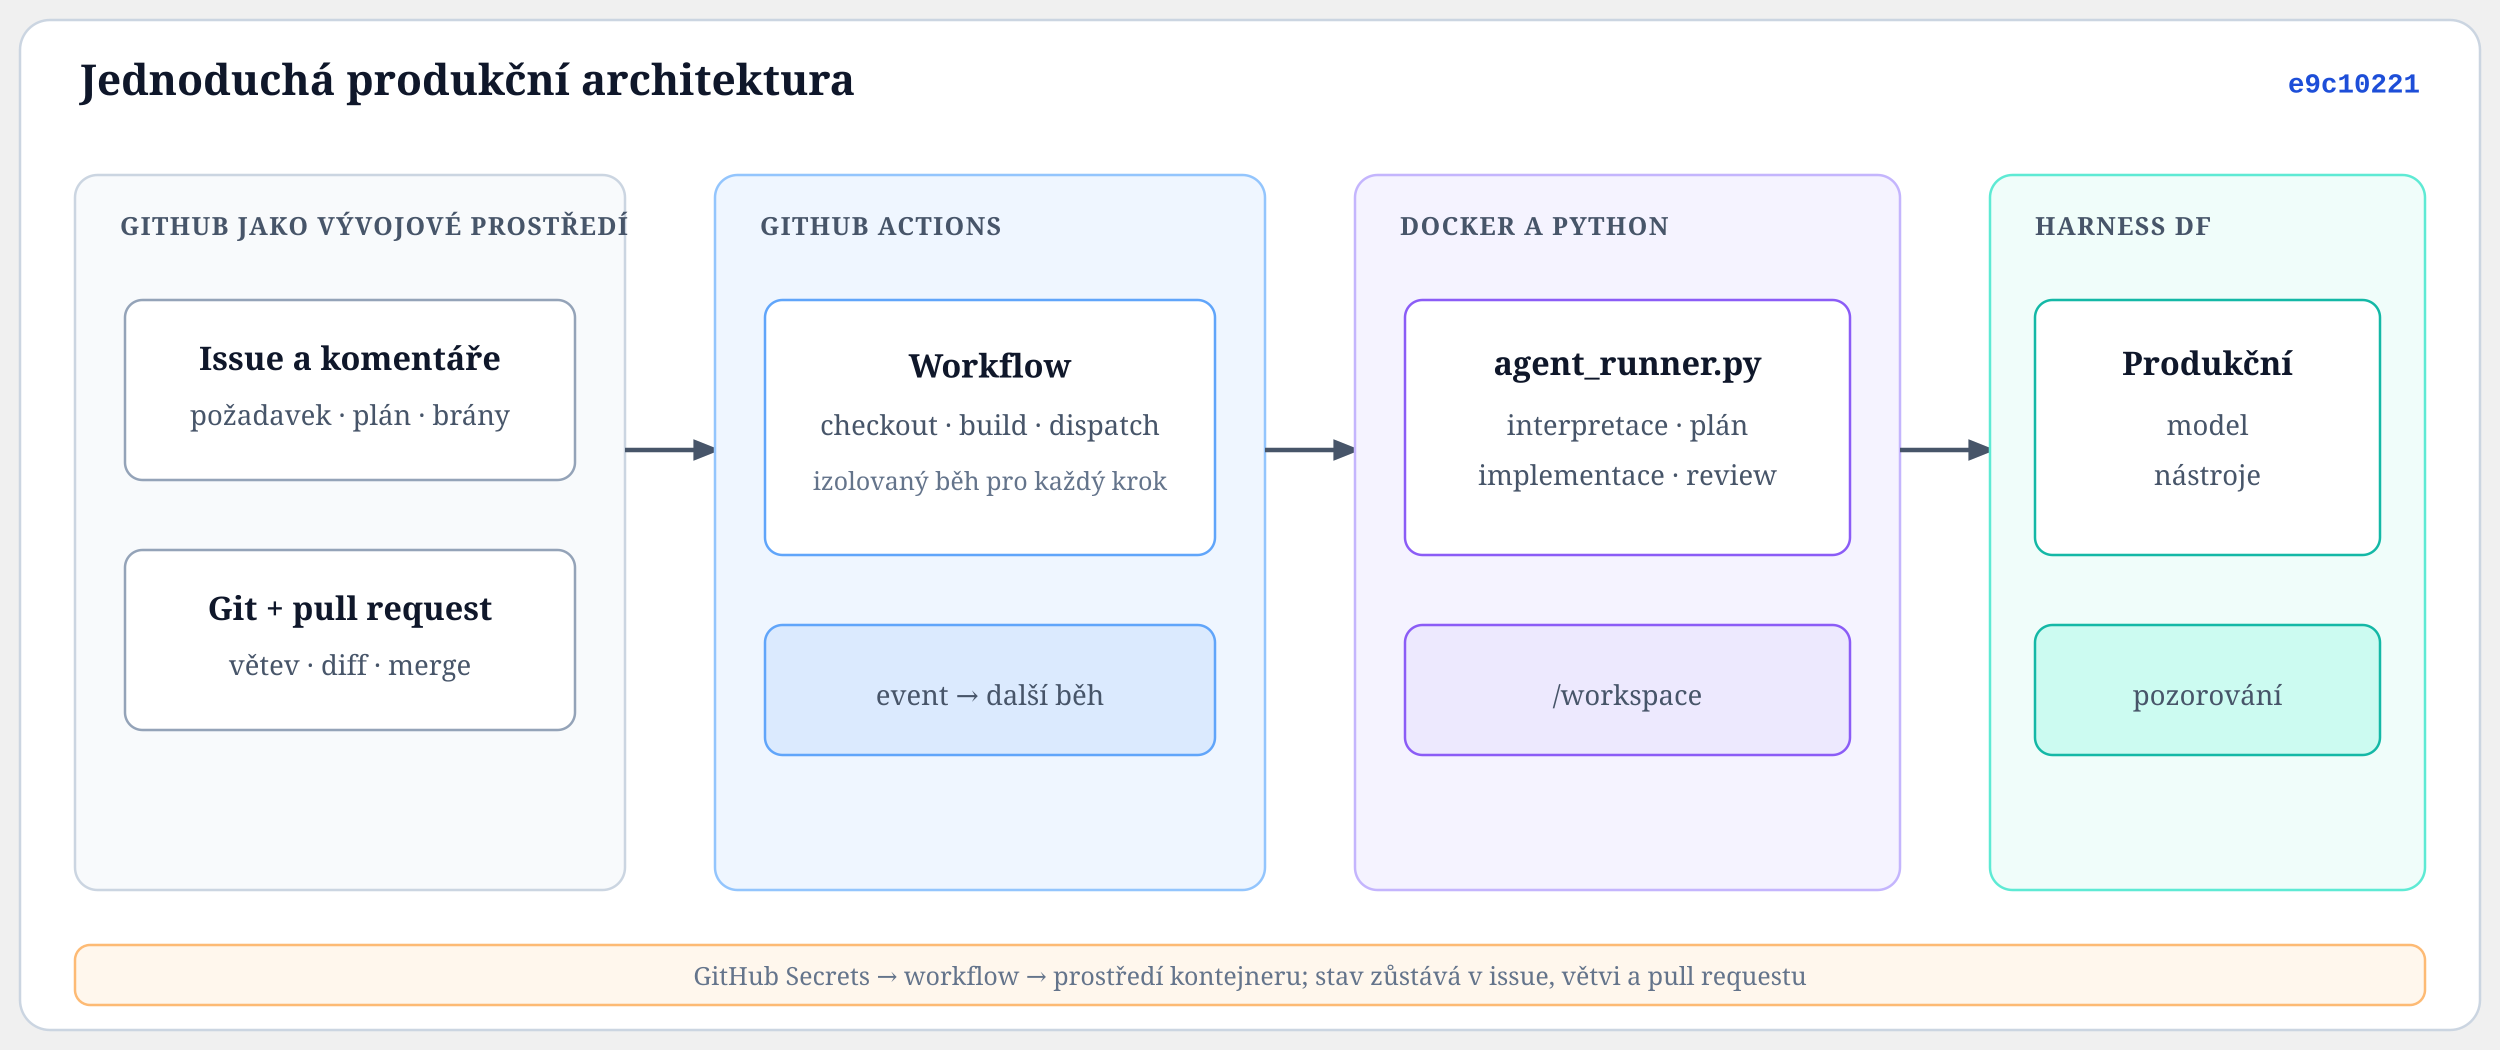
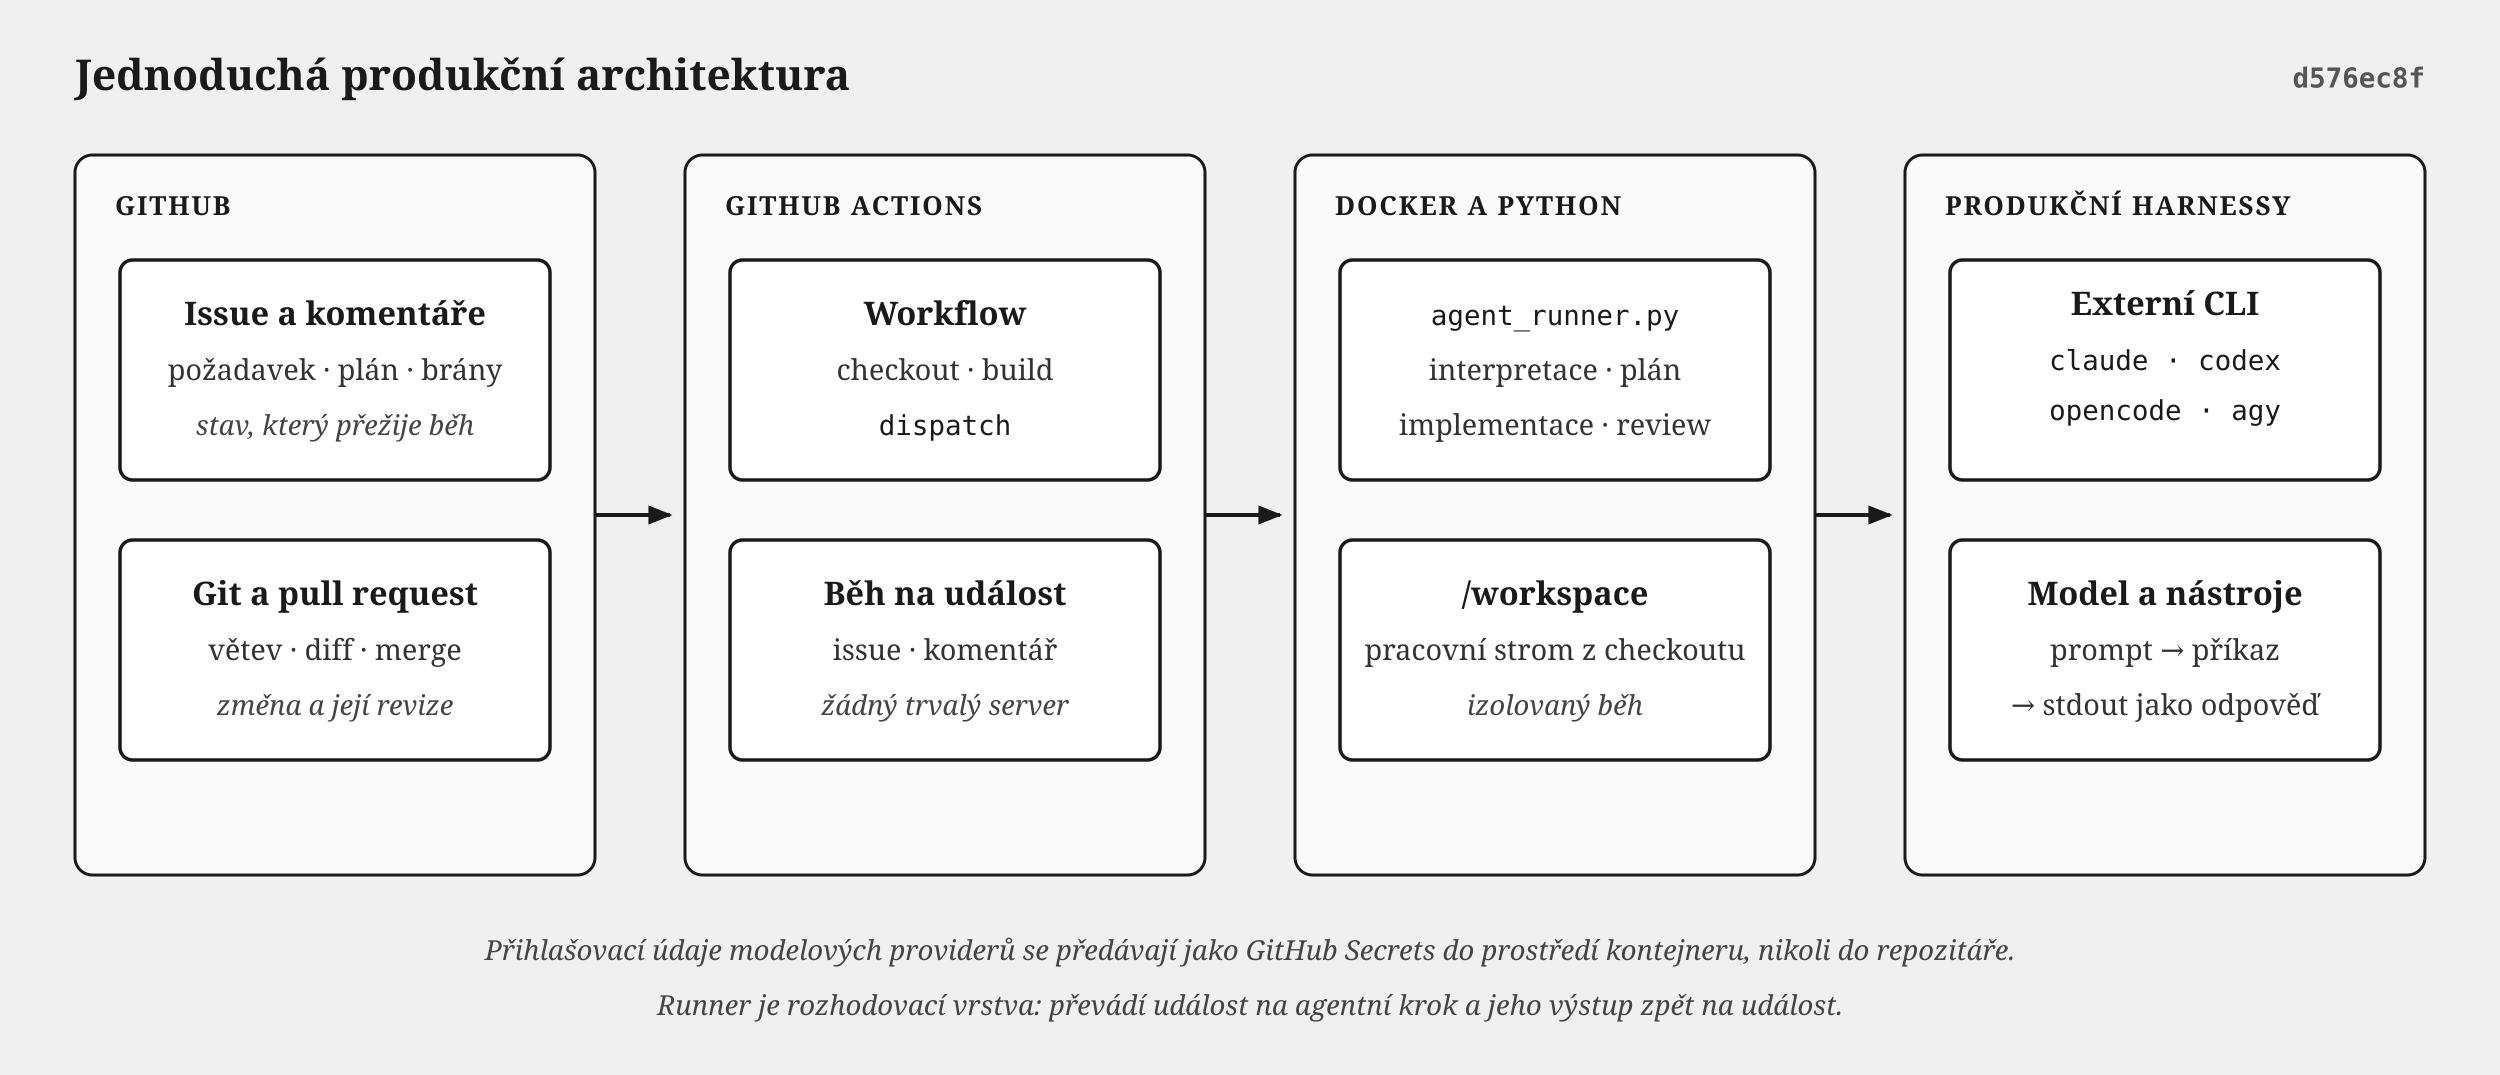
- <svg xmlns="http://www.w3.org/2000/svg" viewBox="0 0 1000 420" role="img" aria-labelledby="title desc">
+ <svg xmlns="http://www.w3.org/2000/svg" viewBox="0 0 1000 430" role="img" aria-labelledby="t d">
  <defs>
-     <marker id="arrow" viewBox="0 0 10 10" refX="8" refY="5" markerWidth="6" markerHeight="6" orient="auto">
-       <path d="M0 1L10 5L0 9Z" fill="#475569" />
+     <marker id="a" viewBox="0 0 10 10" refX="9" refY="5" markerWidth="6" markerHeight="6" orient="auto">
+       <path d="M0 1L10 5L0 9Z" fill="#1a1a1a" />
    </marker>
-     <style>
-       .title{font:700 17px Caladea,serif;fill:#0f172a}.rev{font:700 11px 'Courier New',monospace;fill:#1d4ed8}.layer{font:700 10px Caladea,serif;letter-spacing:.55px;fill:#475569}.head{font:700 13px Caladea,serif;fill:#0f172a}.body{font:11px Caladea,serif;fill:#475569}.small{font:10px Caladea,serif;fill:#64748b}
-     </style>
  </defs>
-   <rect x="8" y="8" width="984" height="404" rx="12" fill="#fff" stroke="#cbd5e1" />
-   <text x="32" y="38" class="title">Jednoduchá produkční architektura</text>
-   <text x="968" y="37" text-anchor="end" class="rev">e9c10221</text>
-   <rect x="30" y="70" width="220" height="286" rx="9" fill="#f8fafc" stroke="#cbd5e1" />
-   <text x="48" y="94" class="layer">GITHUB JAKO VÝVOJOVÉ PROSTŘEDÍ</text>
-   <g>
-     <rect x="50" y="120" width="180" height="72" rx="7" fill="#fff" stroke="#94a3b8" />
-     <text x="140" y="148" text-anchor="middle" class="head">Issue a komentáře</text>
-     <text x="140" y="170" text-anchor="middle" class="body">požadavek · plán · brány</text>
-   </g>
-   <g>
-     <rect x="50" y="220" width="180" height="72" rx="7" fill="#fff" stroke="#94a3b8" />
-     <text x="140" y="248" text-anchor="middle" class="head">Git + pull request</text>
-     <text x="140" y="270" text-anchor="middle" class="body">větev · diff · merge</text>
-   </g>
-   <path d="M250 180H286" stroke="#475569" stroke-width="1.8" fill="none" marker-end="url(#arrow)" />
-   <rect x="286" y="70" width="220" height="286" rx="9" fill="#eff6ff" stroke="#93c5fd" />
-   <text x="304" y="94" class="layer">GITHUB ACTIONS</text>
-   <g>
-     <rect x="306" y="120" width="180" height="102" rx="7" fill="#fff" stroke="#60a5fa" />
-     <text x="396" y="151" text-anchor="middle" class="head">Workflow</text>
-     <text x="396" y="174" text-anchor="middle" class="body">checkout · build · dispatch</text>
-     <text x="396" y="196" text-anchor="middle" class="small">izolovaný běh pro každý krok</text>
-   </g>
-   <g>
-     <rect x="306" y="250" width="180" height="52" rx="7" fill="#dbeafe" stroke="#60a5fa" />
-     <text x="396" y="282" text-anchor="middle" class="body">event → další běh</text>
-   </g>
-   <path d="M506 180H542" stroke="#475569" stroke-width="1.8" fill="none" marker-end="url(#arrow)" />
-   <rect x="542" y="70" width="218" height="286" rx="9" fill="#f5f3ff" stroke="#c4b5fd" />
-   <text x="560" y="94" class="layer">DOCKER A PYTHON</text>
-   <g>
-     <rect x="562" y="120" width="178" height="102" rx="7" fill="#fff" stroke="#8b5cf6" />
-     <text x="651" y="150" text-anchor="middle" class="head">agent_runner.py</text>
-     <text x="651" y="174" text-anchor="middle" class="body">interpretace · plán</text>
-     <text x="651" y="194" text-anchor="middle" class="body">implementace · review</text>
-   </g>
-   <g>
-     <rect x="562" y="250" width="178" height="52" rx="7" fill="#ede9fe" stroke="#8b5cf6" />
-     <text x="651" y="282" text-anchor="middle" class="body">/workspace</text>
-   </g>
-   <path d="M760 180H796" stroke="#475569" stroke-width="1.8" fill="none" marker-end="url(#arrow)" />
-   <rect x="796" y="70" width="174" height="286" rx="9" fill="#f0fdfa" stroke="#5eead4" />
-   <text x="814" y="94" class="layer">HARNESS DF</text>
-   <g>
-     <rect x="814" y="120" width="138" height="102" rx="7" fill="#fff" stroke="#14b8a6" />
-     <text x="883" y="150" text-anchor="middle" class="head">Produkční</text>
-     <text x="883" y="174" text-anchor="middle" class="body">model</text>
-     <text x="883" y="194" text-anchor="middle" class="body">nástroje</text>
-   </g>
-   <g>
-     <rect x="814" y="250" width="138" height="52" rx="7" fill="#ccfbf1" stroke="#14b8a6" />
-     <text x="883" y="282" text-anchor="middle" class="body">pozorování</text>
-   </g>
-   <rect x="30" y="378" width="940" height="24" rx="6" fill="#fff7ed" stroke="#fdba74" />
-   <text x="500" y="394" text-anchor="middle" class="small">GitHub Secrets → workflow → prostředí kontejneru; stav zůstává v issue, větvi a pull requestu</text>
+   <style>
+     .panel{fill:#fafafa;stroke:#1a1a1a;stroke-width:1.2}
+     .box{fill:#fff;stroke:#1a1a1a;stroke-width:1.4}
+     .plabel{font:700 10.5px Caladea,serif;letter-spacing:.7px;fill:#1a1a1a}
+     .head{font:700 13px Caladea,serif;fill:#1a1a1a}
+     .body{font:11.5px Caladea,serif;fill:#333}
+     .mono{font:11px 'DejaVu Sans Mono',monospace;fill:#1a1a1a}
+     .note{font:italic 11px Caladea,serif;fill:#444}
+     .rev{font:700 11px 'DejaVu Sans Mono',monospace;fill:#555}
+     .title{font:700 17px Caladea,serif;fill:#1a1a1a}
+     .edge{fill:none;stroke:#1a1a1a;stroke-width:1.6;marker-end:url(#a)}
+   </style>
+   <text x="30" y="36" class="title">Jednoduchá produkční architektura</text>
+   <text x="970" y="35" text-anchor="end" class="rev">d576ec8f</text>
+   <rect x="30" y="62" width="208" height="288" rx="7" class="panel" />
+   <text x="46" y="86" class="plabel">GITHUB</text>
+   <rect x="48" y="104" width="172" height="88" rx="5" class="box" />
+   <text x="134" y="130" text-anchor="middle" class="head">Issue a komentáře</text>
+   <text x="134" y="152" text-anchor="middle" class="body">požadavek · plán · brány</text>
+   <text x="134" y="174" text-anchor="middle" class="note">stav, který přežije běh</text>
+   <rect x="48" y="216" width="172" height="88" rx="5" class="box" />
+   <text x="134" y="242" text-anchor="middle" class="head">Git a pull request</text>
+   <text x="134" y="264" text-anchor="middle" class="body">větev · diff · merge</text>
+   <text x="134" y="286" text-anchor="middle" class="note">změna a její revize</text>
+   <path d="M238 206H268" class="edge" />
+   <rect x="274" y="62" width="208" height="288" rx="7" class="panel" />
+   <text x="290" y="86" class="plabel">GITHUB ACTIONS</text>
+   <rect x="292" y="104" width="172" height="88" rx="5" class="box" />
+   <text x="378" y="130" text-anchor="middle" class="head">Workflow</text>
+   <text x="378" y="152" text-anchor="middle" class="body">checkout · build</text>
+   <text x="378" y="174" text-anchor="middle" class="mono">dispatch</text>
+   <rect x="292" y="216" width="172" height="88" rx="5" class="box" />
+   <text x="378" y="242" text-anchor="middle" class="head">Běh na událost</text>
+   <text x="378" y="264" text-anchor="middle" class="body">issue · komentář</text>
+   <text x="378" y="286" text-anchor="middle" class="note">žádný trvalý server</text>
+   <path d="M482 206H512" class="edge" />
+   <rect x="518" y="62" width="208" height="288" rx="7" class="panel" />
+   <text x="534" y="86" class="plabel">DOCKER A PYTHON</text>
+   <rect x="536" y="104" width="172" height="88" rx="5" class="box" />
+   <text x="622" y="130" text-anchor="middle" class="mono">agent_runner.py</text>
+   <text x="622" y="152" text-anchor="middle" class="body">interpretace · plán</text>
+   <text x="622" y="174" text-anchor="middle" class="body">implementace · review</text>
+   <rect x="536" y="216" width="172" height="88" rx="5" class="box" />
+   <text x="622" y="242" text-anchor="middle" class="head">/workspace</text>
+   <text x="622" y="264" text-anchor="middle" class="body">pracovní strom z checkoutu</text>
+   <text x="622" y="286" text-anchor="middle" class="note">izolovaný běh</text>
+   <path d="M726 206H756" class="edge" />
+   <rect x="762" y="62" width="208" height="288" rx="7" class="panel" />
+   <text x="778" y="86" class="plabel">PRODUKČNÍ HARNESSY</text>
+   <rect x="780" y="104" width="172" height="88" rx="5" class="box" />
+   <text x="866" y="126" text-anchor="middle" class="head">Externí CLI</text>
+   <text x="866" y="148" text-anchor="middle" class="mono">claude · codex</text>
+   <text x="866" y="168" text-anchor="middle" class="mono">opencode · agy</text>
+   <rect x="780" y="216" width="172" height="88" rx="5" class="box" />
+   <text x="866" y="242" text-anchor="middle" class="head">Model a nástroje</text>
+   <text x="866" y="264" text-anchor="middle" class="body">prompt → příkaz</text>
+   <text x="866" y="286" text-anchor="middle" class="body">→ stdout jako odpověď</text>
+   <text x="500" y="384" text-anchor="middle" class="note">Přihlašovací údaje modelových providerů se předávají jako GitHub Secrets do prostředí kontejneru, nikoli do repozitáře.</text>
+   <text x="500" y="406" text-anchor="middle" class="note">Runner je rozhodovací vrstva: převádí událost na agentní krok a jeho výstup zpět na událost.</text>
</svg>
